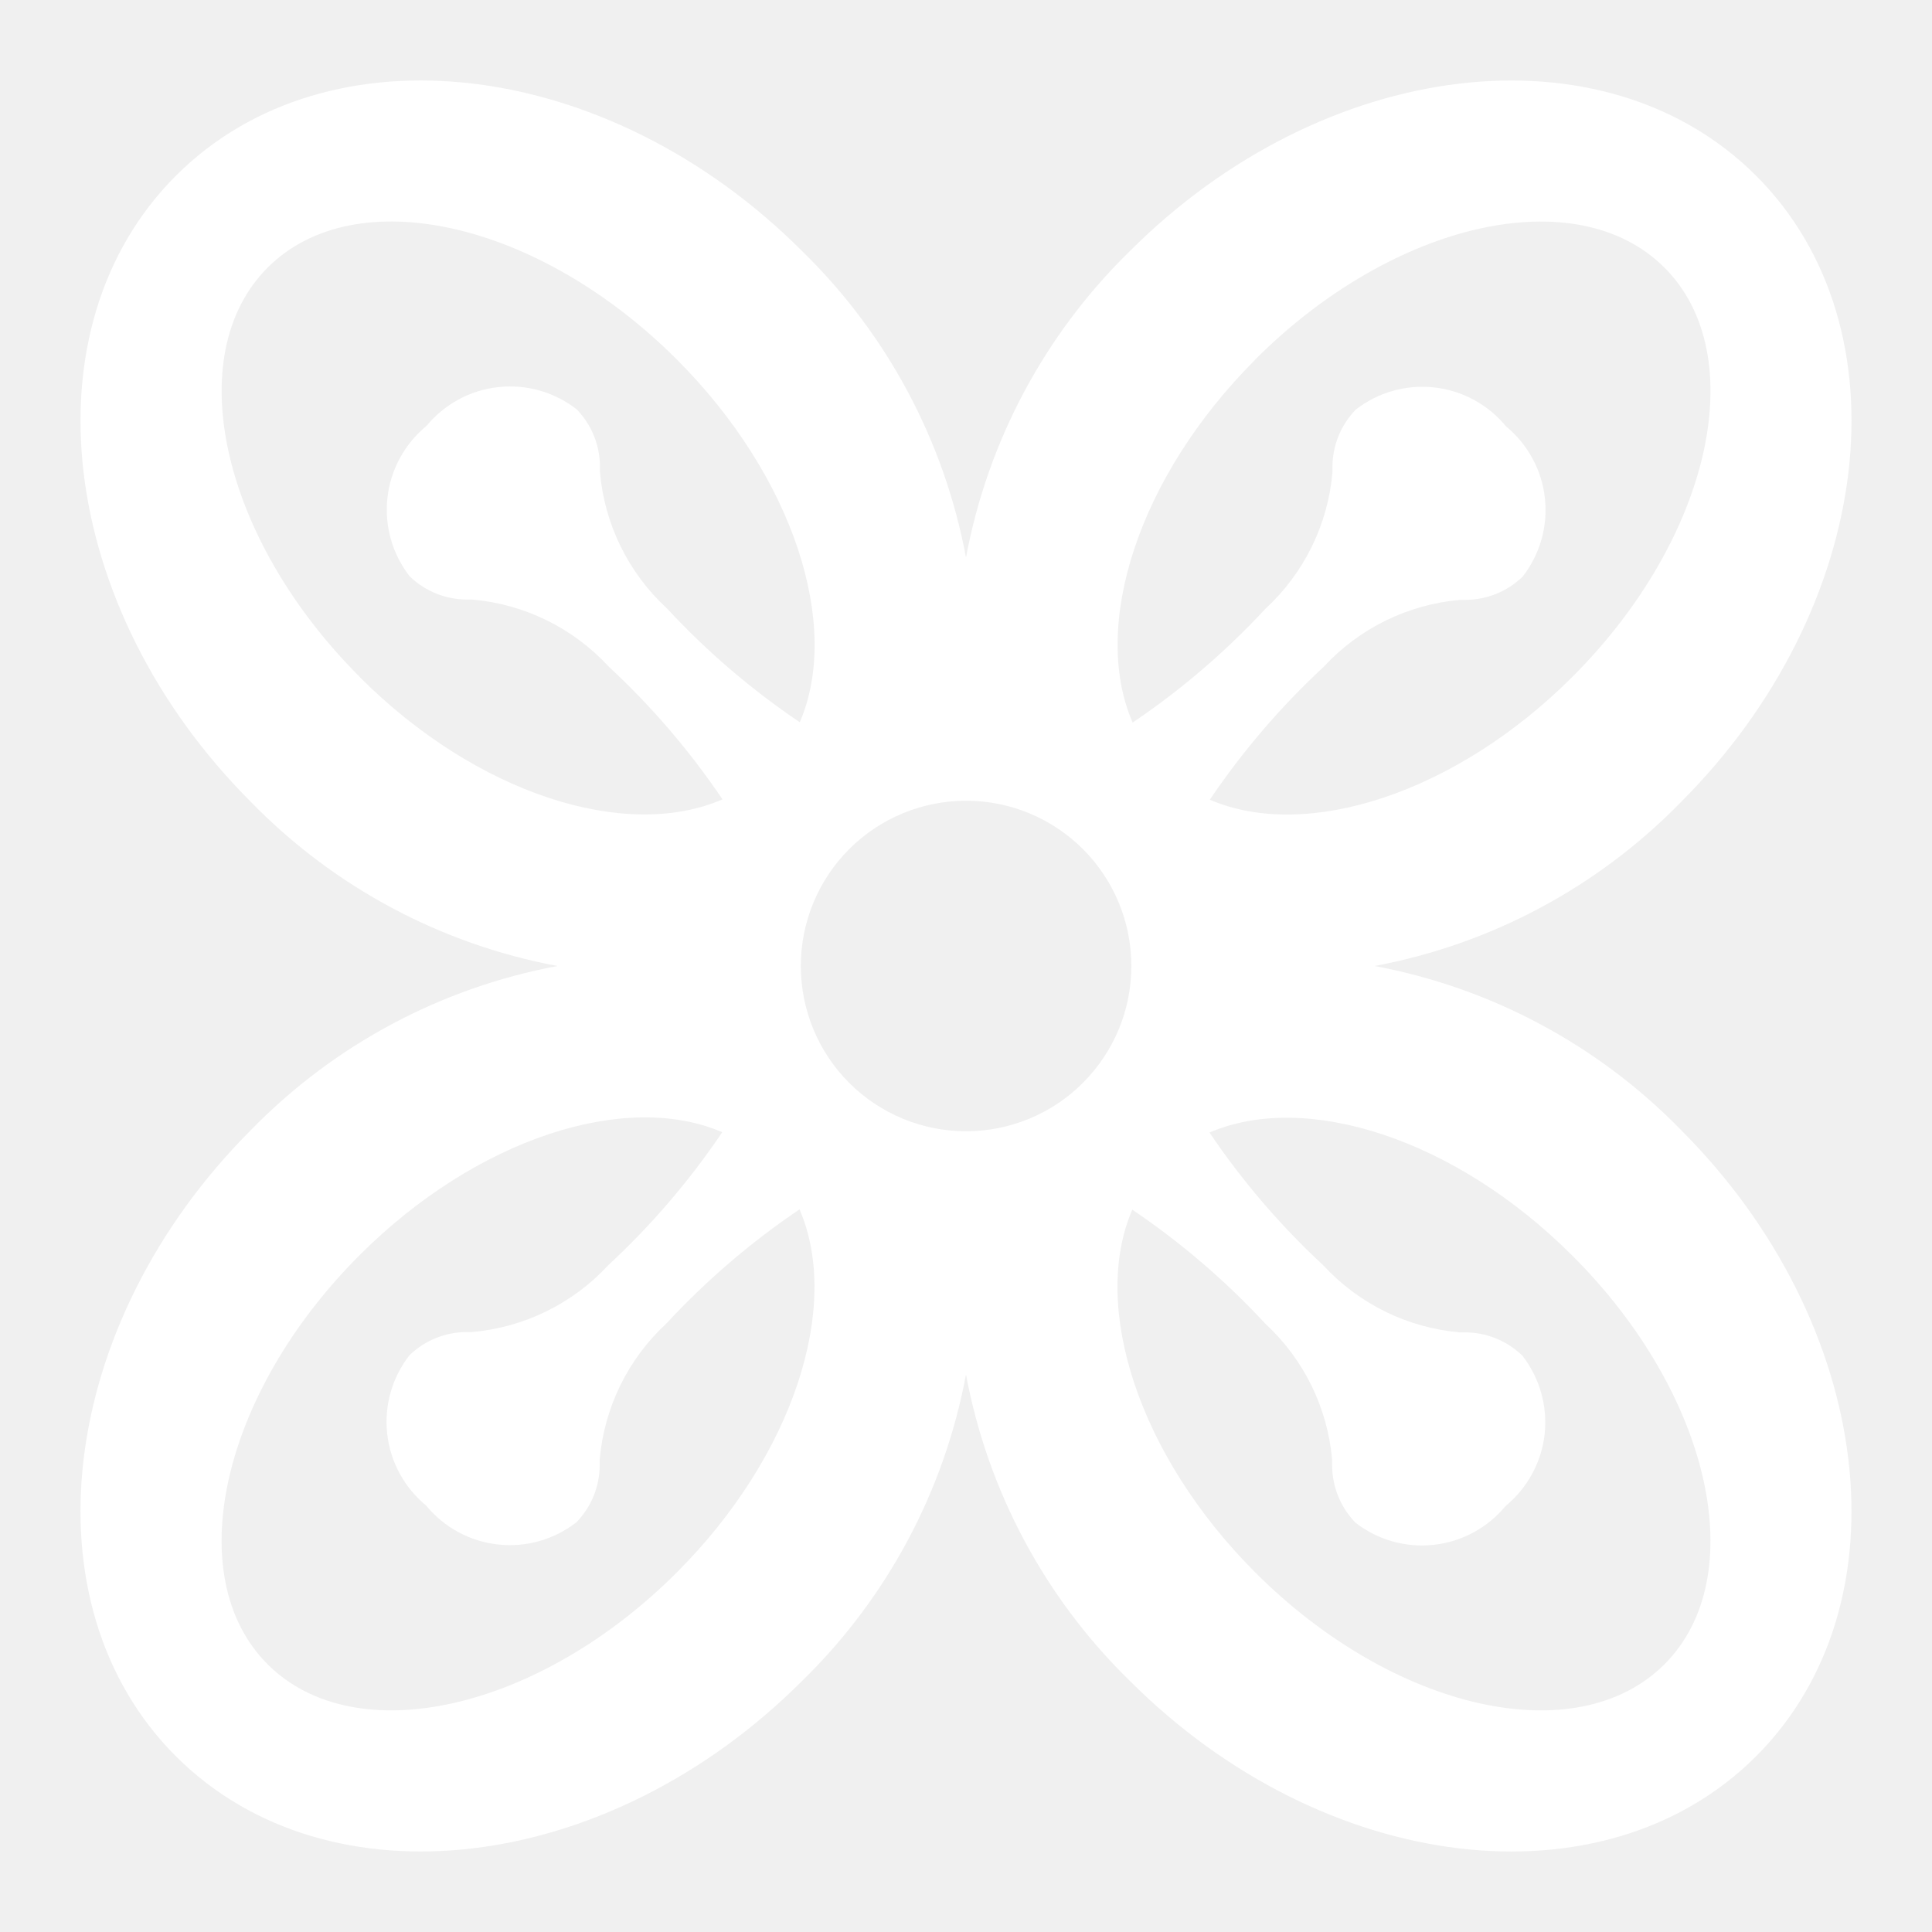
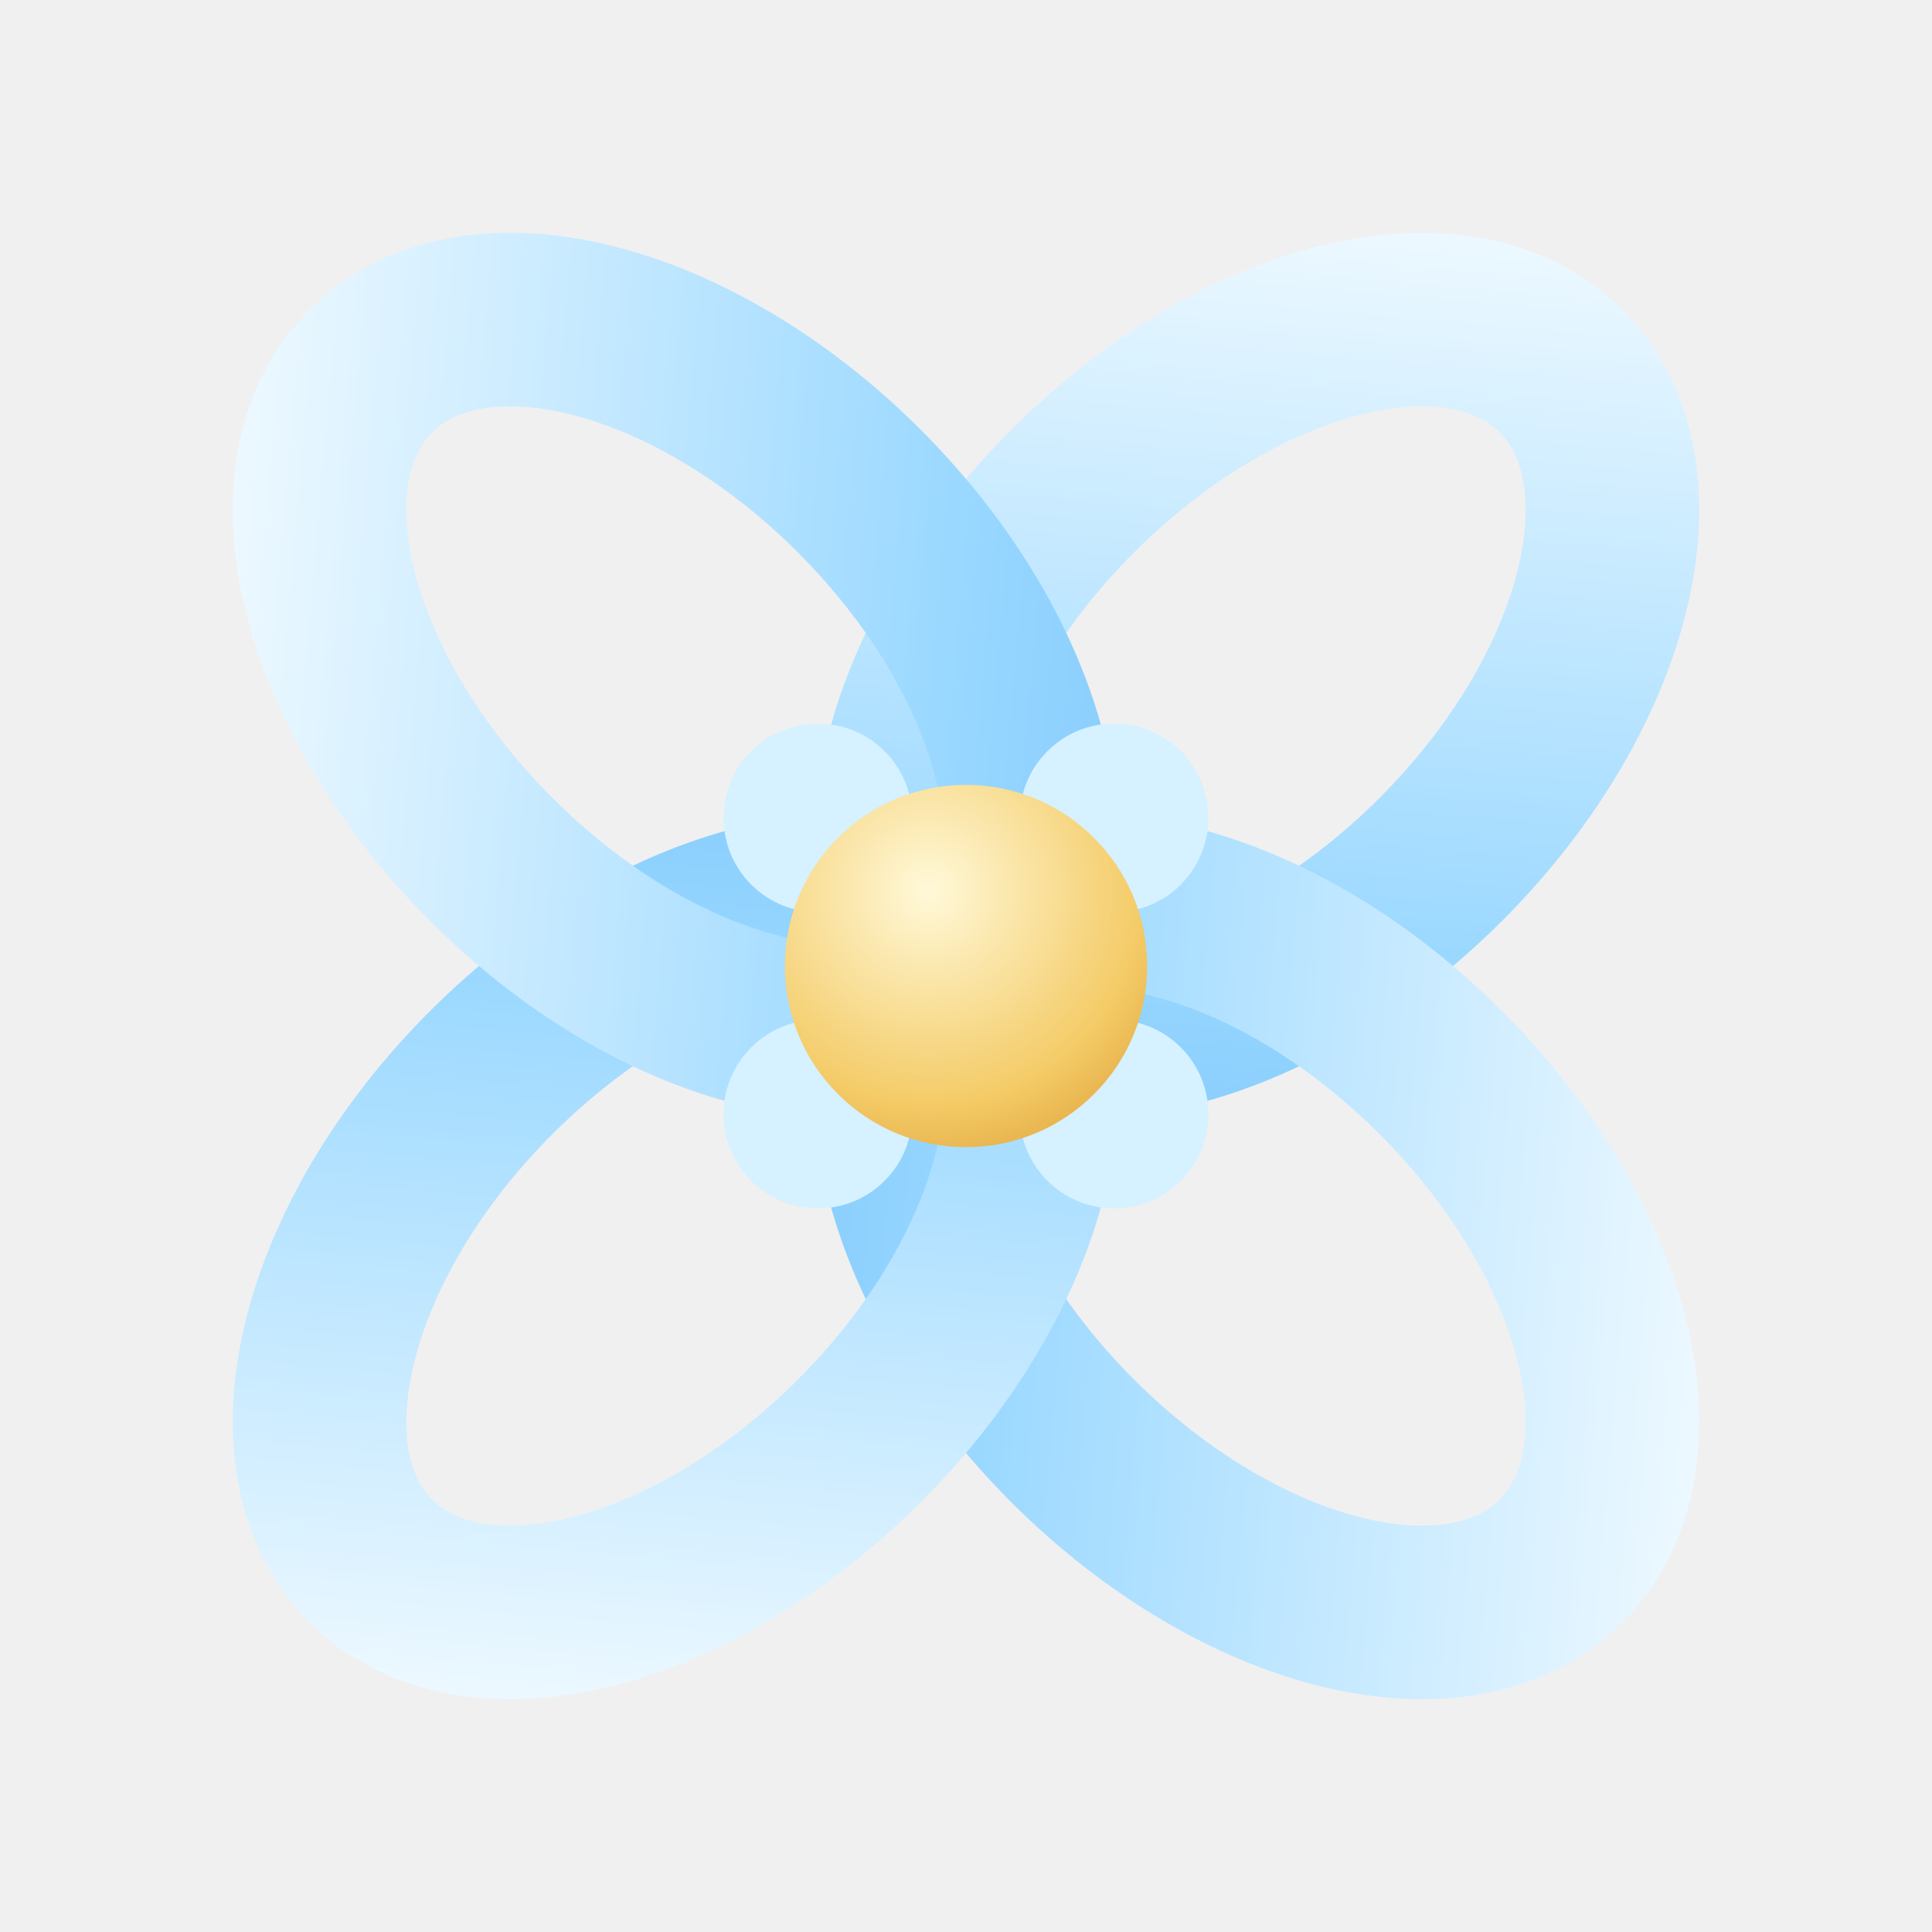
- <svg xmlns="http://www.w3.org/2000/svg" viewBox="0 0 24 24">
-   <path d="M17.074 12C18.523 11.73 19.854 11.018 20.883 9.962C23.289 7.556 23.706 4.074 21.816 2.184C19.926 0.294 16.443 0.712 14.038 3.117C12.982 4.146 12.27 5.477 12 6.926C11.73 5.477 11.018 4.146 9.962 3.117C7.557 0.712 4.074 0.293 2.184 2.184C0.294 4.075 0.712 7.557 3.117 9.962C4.146 11.018 5.477 11.73 6.926 12C5.477 12.27 4.146 12.982 3.117 14.038C0.711 16.444 0.294 19.926 2.184 21.816C4.074 23.706 7.557 23.288 9.962 20.883C11.018 19.854 11.73 18.523 12 17.074C12.27 18.523 12.982 19.854 14.038 20.883C16.443 23.288 19.926 23.707 21.816 21.816C23.706 19.925 23.288 16.443 20.883 14.038C19.854 12.982 18.523 12.27 17.074 12ZM15.594 4.465C17.312 2.747 19.587 2.236 20.676 3.324C21.765 4.412 21.254 6.687 19.535 8.406C18.079 9.862 16.223 10.451 15.029 9.934C15.436 9.331 15.911 8.777 16.444 8.283C16.885 7.805 17.488 7.509 18.136 7.452H18.2C18.467 7.452 18.723 7.349 18.915 7.163C19.131 6.886 19.23 6.536 19.191 6.187C19.153 5.839 18.979 5.519 18.708 5.296C18.485 5.025 18.165 4.851 17.817 4.813C17.468 4.774 17.118 4.873 16.841 5.089C16.655 5.281 16.552 5.537 16.552 5.804C16.552 5.804 16.552 5.817 16.552 5.841V5.869C16.496 6.517 16.199 7.12 15.721 7.561C15.227 8.094 14.673 8.569 14.07 8.976C13.549 7.777 14.138 5.922 15.594 4.467V4.465ZM4.466 8.406C2.748 6.688 2.237 4.413 3.325 3.324C4.413 2.235 6.688 2.746 8.407 4.465C9.863 5.921 10.452 7.777 9.935 8.972C9.332 8.565 8.778 8.09 8.284 7.557C7.806 7.116 7.509 6.513 7.453 5.865V5.837C7.453 5.813 7.453 5.8 7.453 5.8C7.453 5.533 7.35 5.277 7.164 5.085C6.887 4.869 6.537 4.77 6.188 4.809C5.84 4.847 5.52 5.021 5.297 5.292C5.026 5.515 4.852 5.834 4.813 6.183C4.774 6.532 4.873 6.882 5.089 7.159C5.281 7.345 5.537 7.448 5.804 7.448H5.868C6.516 7.505 7.119 7.801 7.56 8.279C8.093 8.773 8.568 9.327 8.975 9.93C7.777 10.451 5.921 9.867 4.465 8.407L4.466 8.406ZM8.407 19.534C6.689 21.252 4.414 21.763 3.325 20.675C2.236 19.587 2.747 17.312 4.466 15.593C5.922 14.137 7.778 13.548 8.972 14.065C8.565 14.668 8.09 15.222 7.557 15.716C7.116 16.194 6.513 16.49 5.865 16.547H5.801C5.534 16.547 5.278 16.65 5.086 16.836C4.87 17.113 4.771 17.463 4.81 17.812C4.849 18.161 5.023 18.48 5.294 18.703C5.517 18.974 5.837 19.148 6.185 19.186C6.534 19.225 6.884 19.126 7.161 18.91C7.347 18.718 7.45 18.462 7.45 18.195C7.45 18.195 7.45 18.182 7.45 18.158V18.13C7.506 17.482 7.803 16.879 8.281 16.438C8.775 15.905 9.329 15.43 9.932 15.023C10.451 16.223 9.863 18.079 8.406 19.535L8.407 19.534ZM12.001 14.053C11.457 14.053 10.934 13.837 10.549 13.452C10.164 13.067 9.948 12.544 9.948 12C9.948 11.456 10.164 10.933 10.549 10.548C10.934 10.163 11.457 9.947 12.001 9.947C12.271 9.947 12.538 10 12.787 10.103C13.036 10.206 13.262 10.358 13.453 10.548C13.643 10.739 13.795 10.965 13.898 11.214C14.001 11.463 14.054 11.73 14.054 12C14.054 12.27 14.001 12.537 13.898 12.786C13.794 13.035 13.643 13.261 13.452 13.452C13.262 13.643 13.035 13.794 12.786 13.897C12.537 14 12.27 14.053 12 14.053H12.001ZM20.676 20.675C19.587 21.763 17.313 21.253 15.594 19.534C14.138 18.078 13.549 16.222 14.066 15.027C14.669 15.434 15.223 15.909 15.717 16.442C16.195 16.883 16.492 17.486 16.548 18.134V18.162C16.548 18.186 16.548 18.199 16.548 18.199C16.548 18.466 16.651 18.722 16.837 18.914C17.114 19.13 17.464 19.229 17.813 19.19C18.161 19.152 18.481 18.978 18.704 18.707C18.975 18.484 19.149 18.164 19.188 17.816C19.226 17.467 19.127 17.117 18.911 16.84C18.719 16.654 18.463 16.551 18.196 16.551H18.132C17.484 16.494 16.881 16.198 16.44 15.72C15.907 15.226 15.432 14.672 15.025 14.069C16.219 13.553 18.075 14.141 19.531 15.597C21.253 17.312 21.765 19.587 20.676 20.675Z" fill="#ffffff" />
+ <svg xmlns="http://www.w3.org/2000/svg" viewBox="0 0 1024 1024" fill="none">
+   <defs>
+     <linearGradient id="petal" x1="236" y1="170" x2="798" y2="840" gradientUnits="userSpaceOnUse">
+       <stop offset="0" stop-color="#F3FBFF" />
+       <stop offset=".5" stop-color="#95D6FF" />
+       <stop offset="1" stop-color="#55A7F2" />
+     </linearGradient>
+     <radialGradient id="core" cx="0" cy="0" r="1" gradientTransform="translate(492 472) rotate(54.6) scale(182.435)" gradientUnits="userSpaceOnUse">
+       <stop offset="0" stop-color="#FFF9D9" />
+       <stop offset=".62" stop-color="#F4CB67" />
+       <stop offset="1" stop-color="#D8952A" />
+     </radialGradient>
+   </defs>
+   <ellipse cx="512" cy="294" rx="138" ry="228" transform="rotate(45 512 512)" stroke="url(#petal)" stroke-width="92" />
+   <ellipse cx="512" cy="294" rx="138" ry="228" transform="rotate(135 512 512)" stroke="url(#petal)" stroke-width="92" />
+   <ellipse cx="512" cy="294" rx="138" ry="228" transform="rotate(225 512 512)" stroke="url(#petal)" stroke-width="92" />
+   <ellipse cx="512" cy="294" rx="138" ry="228" transform="rotate(315 512 512)" stroke="url(#petal)" stroke-width="92" />
+   <circle cx="512" cy="401" r="50" transform="rotate(45 512 512)" fill="#D6F1FF" />
+   <circle cx="512" cy="401" r="50" transform="rotate(135 512 512)" fill="#D6F1FF" />
+   <circle cx="512" cy="401" r="50" transform="rotate(225 512 512)" fill="#D6F1FF" />
+   <circle cx="512" cy="401" r="50" transform="rotate(315 512 512)" fill="#D6F1FF" />
+   <circle cx="512" cy="512" r="96" fill="url(#core)" />
</svg>
